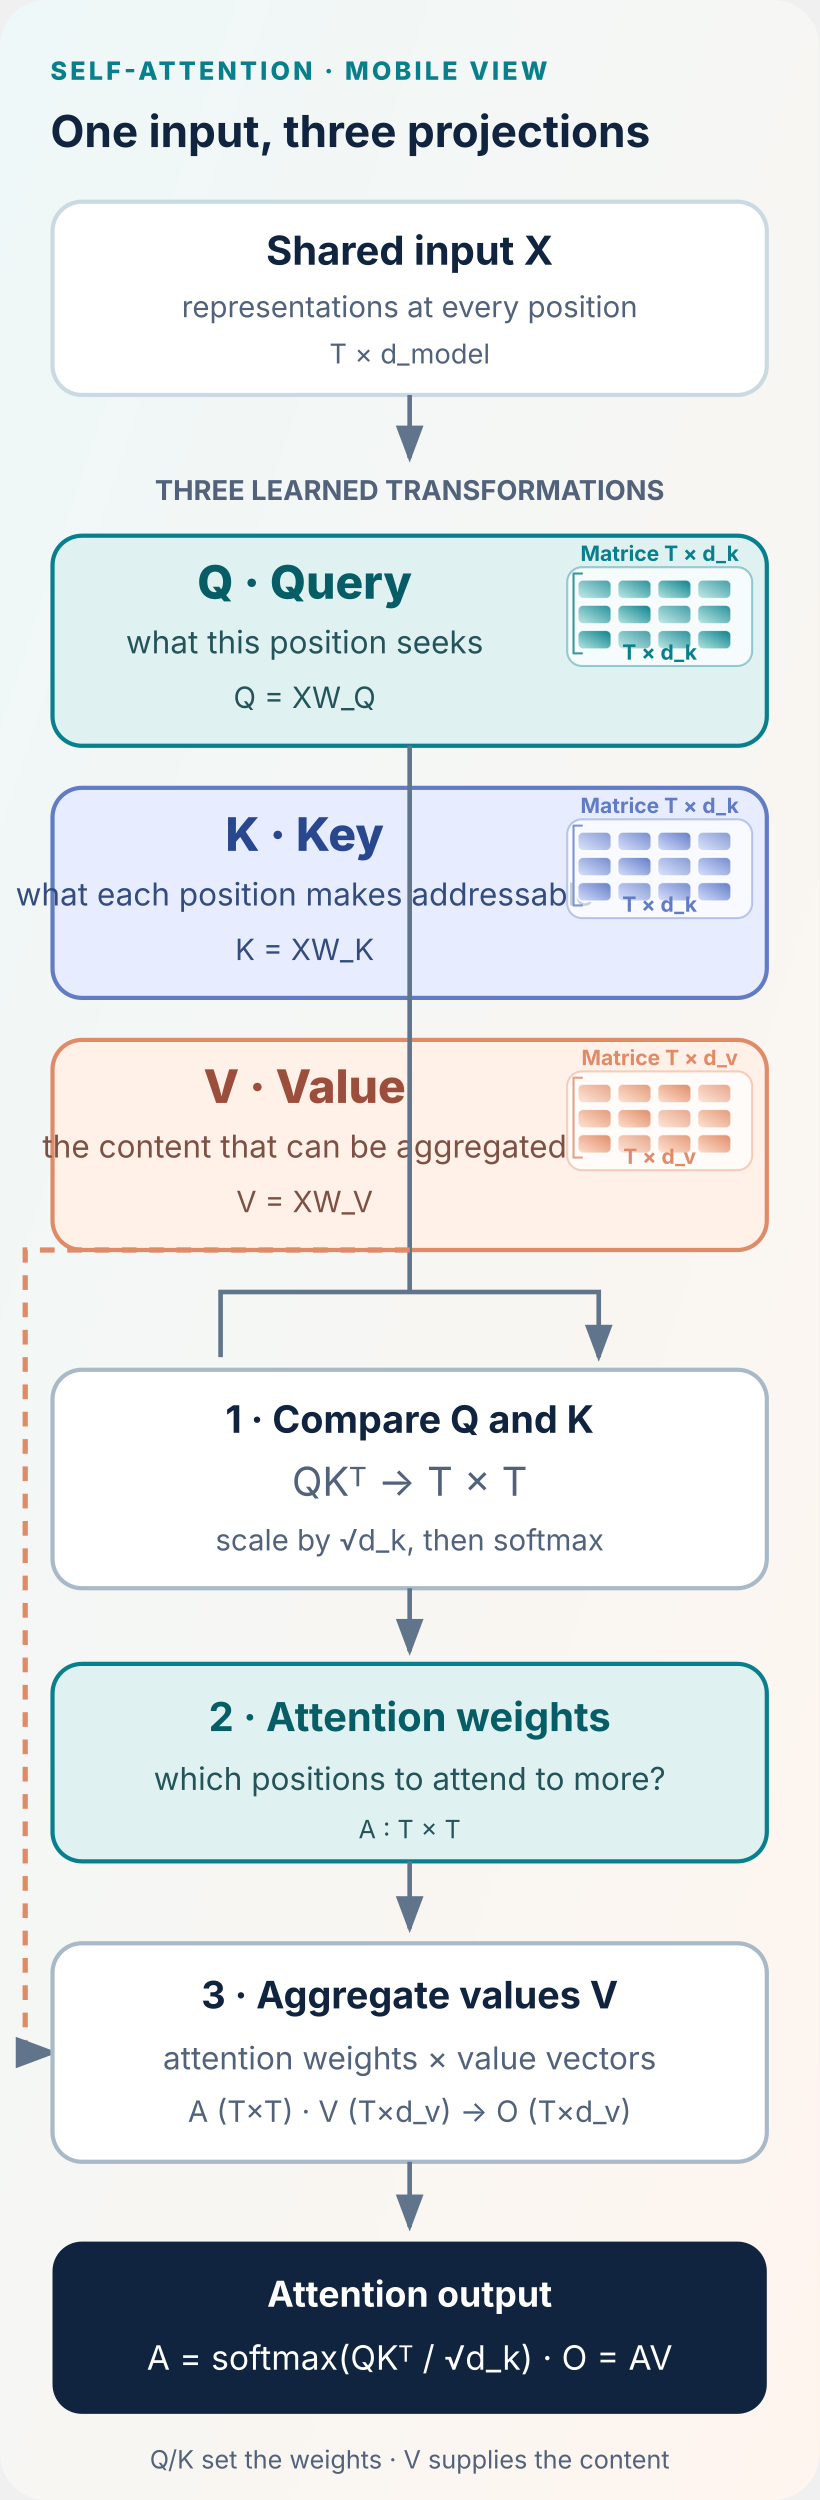
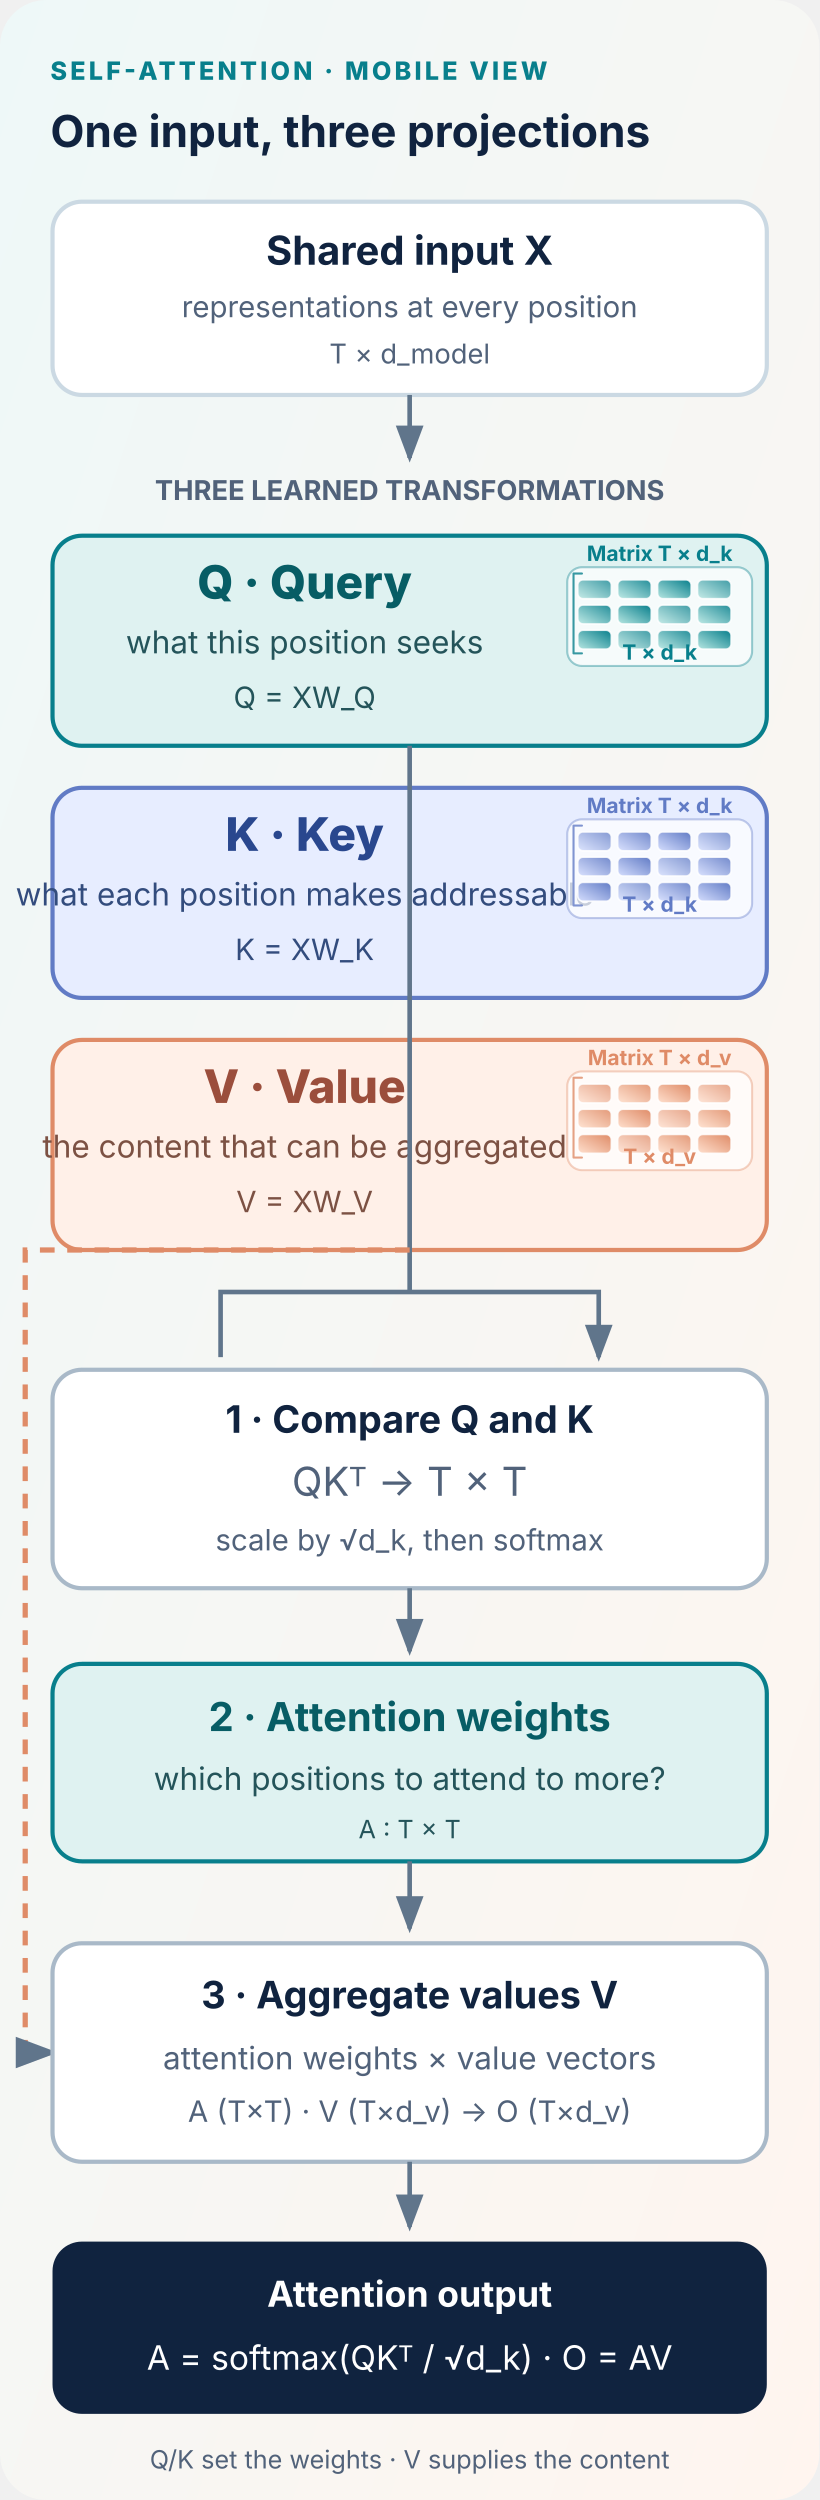
<svg xmlns="http://www.w3.org/2000/svg" viewBox="0 0 390 1190" role="img" aria-labelledby="title desc">
  <defs>
    <linearGradient id="qMatrix" x1="0" y1="1" x2="1" y2="0">
      <stop stop-color="#b7e7e2" />
      <stop offset="1" stop-color="#087f8c" />
    </linearGradient>
    <linearGradient id="kMatrix" x1="0" y1="1" x2="1" y2="0">
      <stop stop-color="#d5defe" />
      <stop offset="1" stop-color="#617bc5" />
    </linearGradient>
    <linearGradient id="vMatrix" x1="0" y1="1" x2="1" y2="0">
      <stop stop-color="#ffe0ce" />
      <stop offset="1" stop-color="#df8b67" />
    </linearGradient>
    <linearGradient id="bgm" x1="0" y1="0" x2="1" y2="1">
      <stop stop-color="#eef8f8" />
      <stop offset="1" stop-color="#fff5ef" />
    </linearGradient>
    <marker id="arrm" markerWidth="9" markerHeight="9" refX="7" refY="3" orient="auto">
      <path d="M0 0 L0 6 L8 3z" fill="#60758b" />
    </marker>
  </defs>
  <rect width="390" height="1190" rx="22" fill="url(#bgm)" />
  <text x="24" y="38" font-family="Inter,Arial,sans-serif" font-size="12" font-weight="800" letter-spacing="1.5" fill="#087f8c">SELF-ATTENTION · MOBILE VIEW</text>
  <text x="24" y="70" font-family="Inter,Arial,sans-serif" font-size="21" font-weight="750" fill="#10233f">One input, three projections</text>
  <rect x="25" y="96" width="340" height="92" rx="14" fill="#fff" stroke="#cbd9e3" stroke-width="2" />
  <text x="195" y="126" text-anchor="middle" font-family="Inter,Arial,sans-serif" font-size="19" font-weight="750" fill="#10233f">Shared input X</text>
  <text x="195" y="151" text-anchor="middle" font-family="Inter,Arial,sans-serif" font-size="14" fill="#51627a">representations at every position</text>
  <text x="195" y="173" text-anchor="middle" font-family="Inter,Arial,sans-serif" font-size="13" fill="#51627a">T × d_model</text>
  <path d="M195 188 V218" stroke="#60758b" stroke-width="2.2" marker-end="url(#arrm)" />
  <text x="195" y="238" text-anchor="middle" font-family="Inter,Arial,sans-serif" font-size="13" font-weight="700" fill="#51627a">THREE LEARNED TRANSFORMATIONS</text>
  <rect x="25" y="255" width="340" height="100" rx="14" fill="#dff2f1" stroke="#087f8c" stroke-width="2" />
  <text x="145" y="285" text-anchor="middle" font-family="Inter,Arial,sans-serif" font-size="22" font-weight="800" fill="#075d65">Q · Query</text>
  <text x="145" y="311" text-anchor="middle" font-family="Inter,Arial,sans-serif" font-size="15" fill="#24545a">what this position seeks</text>
  <text x="145" y="337" text-anchor="middle" font-family="Inter,Arial,sans-serif" font-size="14" fill="#24545a">Q = XW_Q</text>
-   <text x="314" y="267" text-anchor="middle" font-family="Inter,Arial,sans-serif" font-size="10" font-weight="750" fill="#087f8c">Matrice T × d_k</text>
+   <text x="314" y="267" text-anchor="middle" font-family="Inter,Arial,sans-serif" font-size="10" font-weight="750" fill="#087f8c">Matrix T × d_k</text>
  <g>
    <rect x="270" y="270" width="88" height="47" rx="7" fill="#ffffff" fill-opacity=".72" stroke="#087f8c" stroke-opacity=".38" stroke-width="1" />
    <rect x="275" y="276" width="16" height="9" rx="2.5" fill="url(#qMatrix)" fill-opacity="0.76" stroke="#ffffff" stroke-opacity=".82" stroke-width=".8" />
    <rect x="294" y="276" width="16" height="9" rx="2.5" fill="url(#qMatrix)" fill-opacity="0.88" stroke="#ffffff" stroke-opacity=".82" stroke-width=".8" />
    <rect x="313" y="276" width="16" height="9" rx="2.5" fill="url(#qMatrix)" fill-opacity="1" stroke="#ffffff" stroke-opacity=".82" stroke-width=".8" />
    <rect x="332" y="276" width="16" height="9" rx="2.5" fill="url(#qMatrix)" fill-opacity="0.76" stroke="#ffffff" stroke-opacity=".82" stroke-width=".8" />
    <rect x="275" y="288" width="16" height="9" rx="2.5" fill="url(#qMatrix)" fill-opacity="0.88" stroke="#ffffff" stroke-opacity=".82" stroke-width=".8" />
    <rect x="294" y="288" width="16" height="9" rx="2.5" fill="url(#qMatrix)" fill-opacity="1" stroke="#ffffff" stroke-opacity=".82" stroke-width=".8" />
    <rect x="313" y="288" width="16" height="9" rx="2.5" fill="url(#qMatrix)" fill-opacity="0.76" stroke="#ffffff" stroke-opacity=".82" stroke-width=".8" />
    <rect x="332" y="288" width="16" height="9" rx="2.5" fill="url(#qMatrix)" fill-opacity="0.88" stroke="#ffffff" stroke-opacity=".82" stroke-width=".8" />
    <rect x="275" y="300" width="16" height="9" rx="2.5" fill="url(#qMatrix)" fill-opacity="1" stroke="#ffffff" stroke-opacity=".82" stroke-width=".8" />
    <rect x="294" y="300" width="16" height="9" rx="2.5" fill="url(#qMatrix)" fill-opacity="0.76" stroke="#ffffff" stroke-opacity=".82" stroke-width=".8" />
    <rect x="313" y="300" width="16" height="9" rx="2.5" fill="url(#qMatrix)" fill-opacity="0.88" stroke="#ffffff" stroke-opacity=".82" stroke-width=".8" />
    <rect x="332" y="300" width="16" height="9" rx="2.5" fill="url(#qMatrix)" fill-opacity="1" stroke="#ffffff" stroke-opacity=".82" stroke-width=".8" />
    <path d="M273 273 V311 M273 273 h4 M273 311 h4" fill="none" stroke="#087f8c" stroke-width="1" stroke-linecap="round" opacity=".8" />
  </g>
  <text x="314" y="314" text-anchor="middle" font-family="Inter,Arial,sans-serif" font-size="10" font-weight="750" fill="#087f8c">T × d_k</text>
  <rect x="25" y="375" width="340" height="100" rx="14" fill="#e7edff" stroke="#617bc5" stroke-width="2" />
  <text x="145" y="405" text-anchor="middle" font-family="Inter,Arial,sans-serif" font-size="22" font-weight="800" fill="#29478e">K · Key</text>
  <text x="145" y="431" text-anchor="middle" font-family="Inter,Arial,sans-serif" font-size="15" fill="#334c7d">what each position makes addressable</text>
  <text x="145" y="457" text-anchor="middle" font-family="Inter,Arial,sans-serif" font-size="14" fill="#334c7d">K = XW_K</text>
-   <text x="314" y="387" text-anchor="middle" font-family="Inter,Arial,sans-serif" font-size="10" font-weight="750" fill="#617bc5">Matrice T × d_k</text>
+   <text x="314" y="387" text-anchor="middle" font-family="Inter,Arial,sans-serif" font-size="10" font-weight="750" fill="#617bc5">Matrix T × d_k</text>
  <g>
    <rect x="270" y="390" width="88" height="47" rx="7" fill="#ffffff" fill-opacity=".72" stroke="#617bc5" stroke-opacity=".38" stroke-width="1" />
    <rect x="275" y="396" width="16" height="9" rx="2.5" fill="url(#kMatrix)" fill-opacity="0.76" stroke="#ffffff" stroke-opacity=".82" stroke-width=".8" />
    <rect x="294" y="396" width="16" height="9" rx="2.5" fill="url(#kMatrix)" fill-opacity="0.88" stroke="#ffffff" stroke-opacity=".82" stroke-width=".8" />
    <rect x="313" y="396" width="16" height="9" rx="2.5" fill="url(#kMatrix)" fill-opacity="1" stroke="#ffffff" stroke-opacity=".82" stroke-width=".8" />
    <rect x="332" y="396" width="16" height="9" rx="2.5" fill="url(#kMatrix)" fill-opacity="0.76" stroke="#ffffff" stroke-opacity=".82" stroke-width=".8" />
    <rect x="275" y="408" width="16" height="9" rx="2.5" fill="url(#kMatrix)" fill-opacity="0.88" stroke="#ffffff" stroke-opacity=".82" stroke-width=".8" />
    <rect x="294" y="408" width="16" height="9" rx="2.5" fill="url(#kMatrix)" fill-opacity="1" stroke="#ffffff" stroke-opacity=".82" stroke-width=".8" />
    <rect x="313" y="408" width="16" height="9" rx="2.5" fill="url(#kMatrix)" fill-opacity="0.76" stroke="#ffffff" stroke-opacity=".82" stroke-width=".8" />
    <rect x="332" y="408" width="16" height="9" rx="2.5" fill="url(#kMatrix)" fill-opacity="0.88" stroke="#ffffff" stroke-opacity=".82" stroke-width=".8" />
    <rect x="275" y="420" width="16" height="9" rx="2.5" fill="url(#kMatrix)" fill-opacity="1" stroke="#ffffff" stroke-opacity=".82" stroke-width=".8" />
    <rect x="294" y="420" width="16" height="9" rx="2.5" fill="url(#kMatrix)" fill-opacity="0.76" stroke="#ffffff" stroke-opacity=".82" stroke-width=".8" />
    <rect x="313" y="420" width="16" height="9" rx="2.5" fill="url(#kMatrix)" fill-opacity="0.88" stroke="#ffffff" stroke-opacity=".82" stroke-width=".8" />
    <rect x="332" y="420" width="16" height="9" rx="2.5" fill="url(#kMatrix)" fill-opacity="1" stroke="#ffffff" stroke-opacity=".82" stroke-width=".8" />
    <path d="M273 393 V431 M273 393 h4 M273 431 h4" fill="none" stroke="#617bc5" stroke-width="1" stroke-linecap="round" opacity=".8" />
  </g>
  <text x="314" y="434" text-anchor="middle" font-family="Inter,Arial,sans-serif" font-size="10" font-weight="750" fill="#617bc5">T × d_k</text>
  <rect x="25" y="495" width="340" height="100" rx="14" fill="#fff0e8" stroke="#df8b67" stroke-width="2" />
  <text x="145" y="525" text-anchor="middle" font-family="Inter,Arial,sans-serif" font-size="22" font-weight="800" fill="#9b4e3c">V · Value</text>
  <text x="145" y="551" text-anchor="middle" font-family="Inter,Arial,sans-serif" font-size="15" fill="#7c5143">the content that can be aggregated</text>
  <text x="145" y="577" text-anchor="middle" font-family="Inter,Arial,sans-serif" font-size="14" fill="#7c5143">V = XW_V</text>
-   <text x="314" y="507" text-anchor="middle" font-family="Inter,Arial,sans-serif" font-size="10" font-weight="750" fill="#df8b67">Matrice T × d_v</text>
+   <text x="314" y="507" text-anchor="middle" font-family="Inter,Arial,sans-serif" font-size="10" font-weight="750" fill="#df8b67">Matrix T × d_v</text>
  <g>
    <rect x="270" y="510" width="88" height="47" rx="7" fill="#ffffff" fill-opacity=".72" stroke="#df8b67" stroke-opacity=".38" stroke-width="1" />
    <rect x="275" y="516" width="16" height="9" rx="2.5" fill="url(#vMatrix)" fill-opacity="0.76" stroke="#ffffff" stroke-opacity=".82" stroke-width=".8" />
    <rect x="294" y="516" width="16" height="9" rx="2.5" fill="url(#vMatrix)" fill-opacity="0.88" stroke="#ffffff" stroke-opacity=".82" stroke-width=".8" />
    <rect x="313" y="516" width="16" height="9" rx="2.5" fill="url(#vMatrix)" fill-opacity="1" stroke="#ffffff" stroke-opacity=".82" stroke-width=".8" />
    <rect x="332" y="516" width="16" height="9" rx="2.5" fill="url(#vMatrix)" fill-opacity="0.76" stroke="#ffffff" stroke-opacity=".82" stroke-width=".8" />
    <rect x="275" y="528" width="16" height="9" rx="2.5" fill="url(#vMatrix)" fill-opacity="0.88" stroke="#ffffff" stroke-opacity=".82" stroke-width=".8" />
    <rect x="294" y="528" width="16" height="9" rx="2.5" fill="url(#vMatrix)" fill-opacity="1" stroke="#ffffff" stroke-opacity=".82" stroke-width=".8" />
    <rect x="313" y="528" width="16" height="9" rx="2.5" fill="url(#vMatrix)" fill-opacity="0.76" stroke="#ffffff" stroke-opacity=".82" stroke-width=".8" />
    <rect x="332" y="528" width="16" height="9" rx="2.5" fill="url(#vMatrix)" fill-opacity="0.88" stroke="#ffffff" stroke-opacity=".82" stroke-width=".8" />
    <rect x="275" y="540" width="16" height="9" rx="2.5" fill="url(#vMatrix)" fill-opacity="1" stroke="#ffffff" stroke-opacity=".82" stroke-width=".8" />
    <rect x="294" y="540" width="16" height="9" rx="2.5" fill="url(#vMatrix)" fill-opacity="0.76" stroke="#ffffff" stroke-opacity=".82" stroke-width=".8" />
    <rect x="313" y="540" width="16" height="9" rx="2.5" fill="url(#vMatrix)" fill-opacity="0.88" stroke="#ffffff" stroke-opacity=".82" stroke-width=".8" />
    <rect x="332" y="540" width="16" height="9" rx="2.5" fill="url(#vMatrix)" fill-opacity="1" stroke="#ffffff" stroke-opacity=".82" stroke-width=".8" />
    <path d="M273 513 V551 M273 513 h4 M273 551 h4" fill="none" stroke="#df8b67" stroke-width="1" stroke-linecap="round" opacity=".8" />
  </g>
  <text x="314" y="554" text-anchor="middle" font-family="Inter,Arial,sans-serif" font-size="10" font-weight="750" fill="#df8b67">T × d_v</text>
  <path d="M195 355 V615 H105 V646 M195 475 V615 H285 V646" fill="none" stroke="#60758b" stroke-width="2.2" marker-end="url(#arrm)" />
  <rect x="25" y="652" width="340" height="104" rx="14" fill="#fff" stroke="#a9b9c8" stroke-width="2" />
  <text x="195" y="682" text-anchor="middle" font-family="Inter,Arial,sans-serif" font-size="18" font-weight="750" fill="#10233f">1 · Compare Q and K</text>
  <text x="195" y="712" text-anchor="middle" font-family="Inter,Arial,sans-serif" font-size="19" fill="#51627a">QKᵀ → T × T</text>
  <text x="195" y="738" text-anchor="middle" font-family="Inter,Arial,sans-serif" font-size="14" fill="#51627a">scale by √d_k, then softmax</text>
  <path d="M195 756 V786" stroke="#60758b" stroke-width="2.2" marker-end="url(#arrm)" />
  <rect x="25" y="792" width="340" height="94" rx="14" fill="#dff2f1" stroke="#087f8c" stroke-width="2" />
  <text x="195" y="824" text-anchor="middle" font-family="Inter,Arial,sans-serif" font-size="19" font-weight="750" fill="#075d65">2 · Attention weights</text>
  <text x="195" y="852" text-anchor="middle" font-family="Inter,Arial,sans-serif" font-size="15" fill="#24545a">which positions to attend to more?</text>
  <text x="195" y="875" text-anchor="middle" font-family="Inter,Arial,sans-serif" font-size="12" fill="#24545a">A : T × T</text>
  <path d="M195 886 V918" stroke="#60758b" stroke-width="2.2" marker-end="url(#arrm)" />
  <path d="M195 595 H12 V977 H25" fill="none" stroke="#df8b67" stroke-width="2.5" stroke-dasharray="7 6" marker-end="url(#arrm)" />
  <rect x="25" y="925" width="340" height="104" rx="14" fill="#fff" stroke="#a9b9c8" stroke-width="2" />
  <text x="195" y="956" text-anchor="middle" font-family="Inter,Arial,sans-serif" font-size="18" font-weight="750" fill="#10233f">3 · Aggregate values V</text>
  <text x="195" y="985" text-anchor="middle" font-family="Inter,Arial,sans-serif" font-size="15" fill="#51627a">attention weights × value vectors</text>
  <text x="195" y="1010" text-anchor="middle" font-family="Inter,Arial,sans-serif" font-size="14" fill="#51627a">A (T×T) · V (T×d_v) → O (T×d_v)</text>
  <path d="M195 1029 V1060" stroke="#60758b" stroke-width="2.2" marker-end="url(#arrm)" />
  <rect x="25" y="1067" width="340" height="82" rx="14" fill="#10233f" />
  <text x="195" y="1098" text-anchor="middle" font-family="Inter,Arial,sans-serif" font-size="17" font-weight="750" fill="#fff">Attention output</text>
  <text x="195" y="1128" text-anchor="middle" font-family="Inter,Arial,sans-serif" font-size="16" fill="#fff">A = softmax(QKᵀ / √d_k) · O = AV</text>
  <text x="195" y="1175" text-anchor="middle" font-family="Inter,Arial,sans-serif" font-size="12" fill="#51627a">Q/K set the weights · V supplies the content</text>
</svg>
